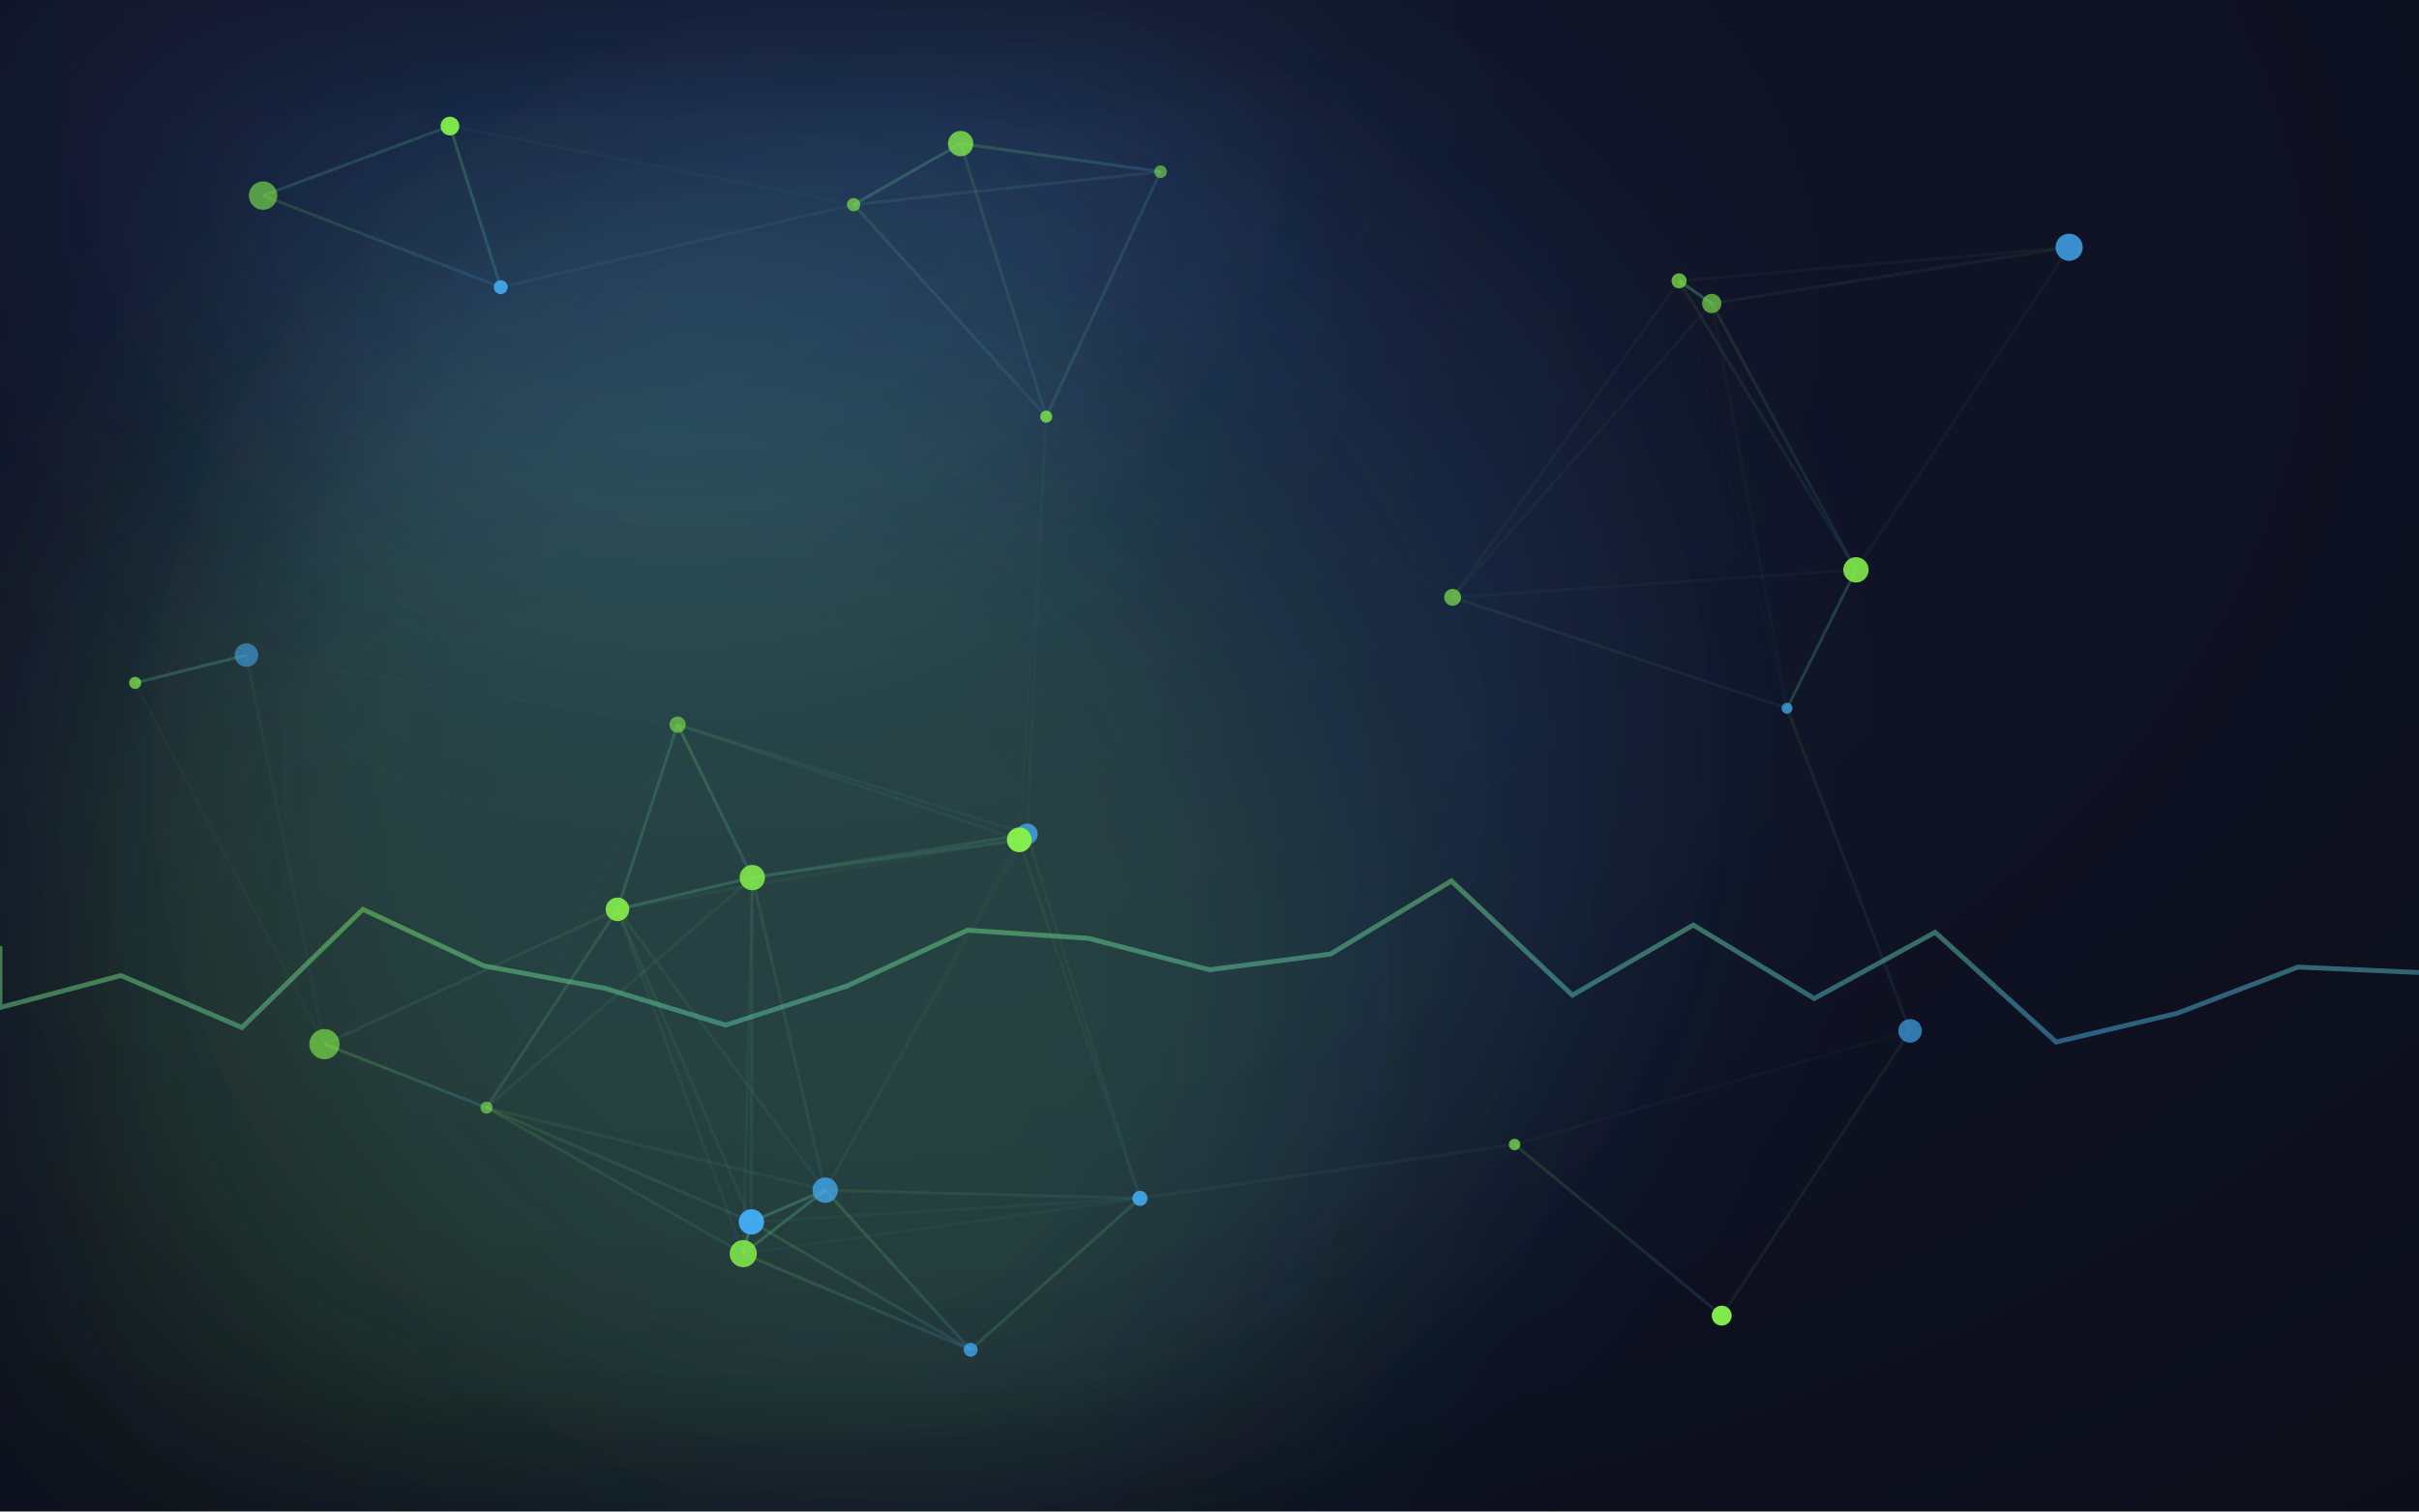
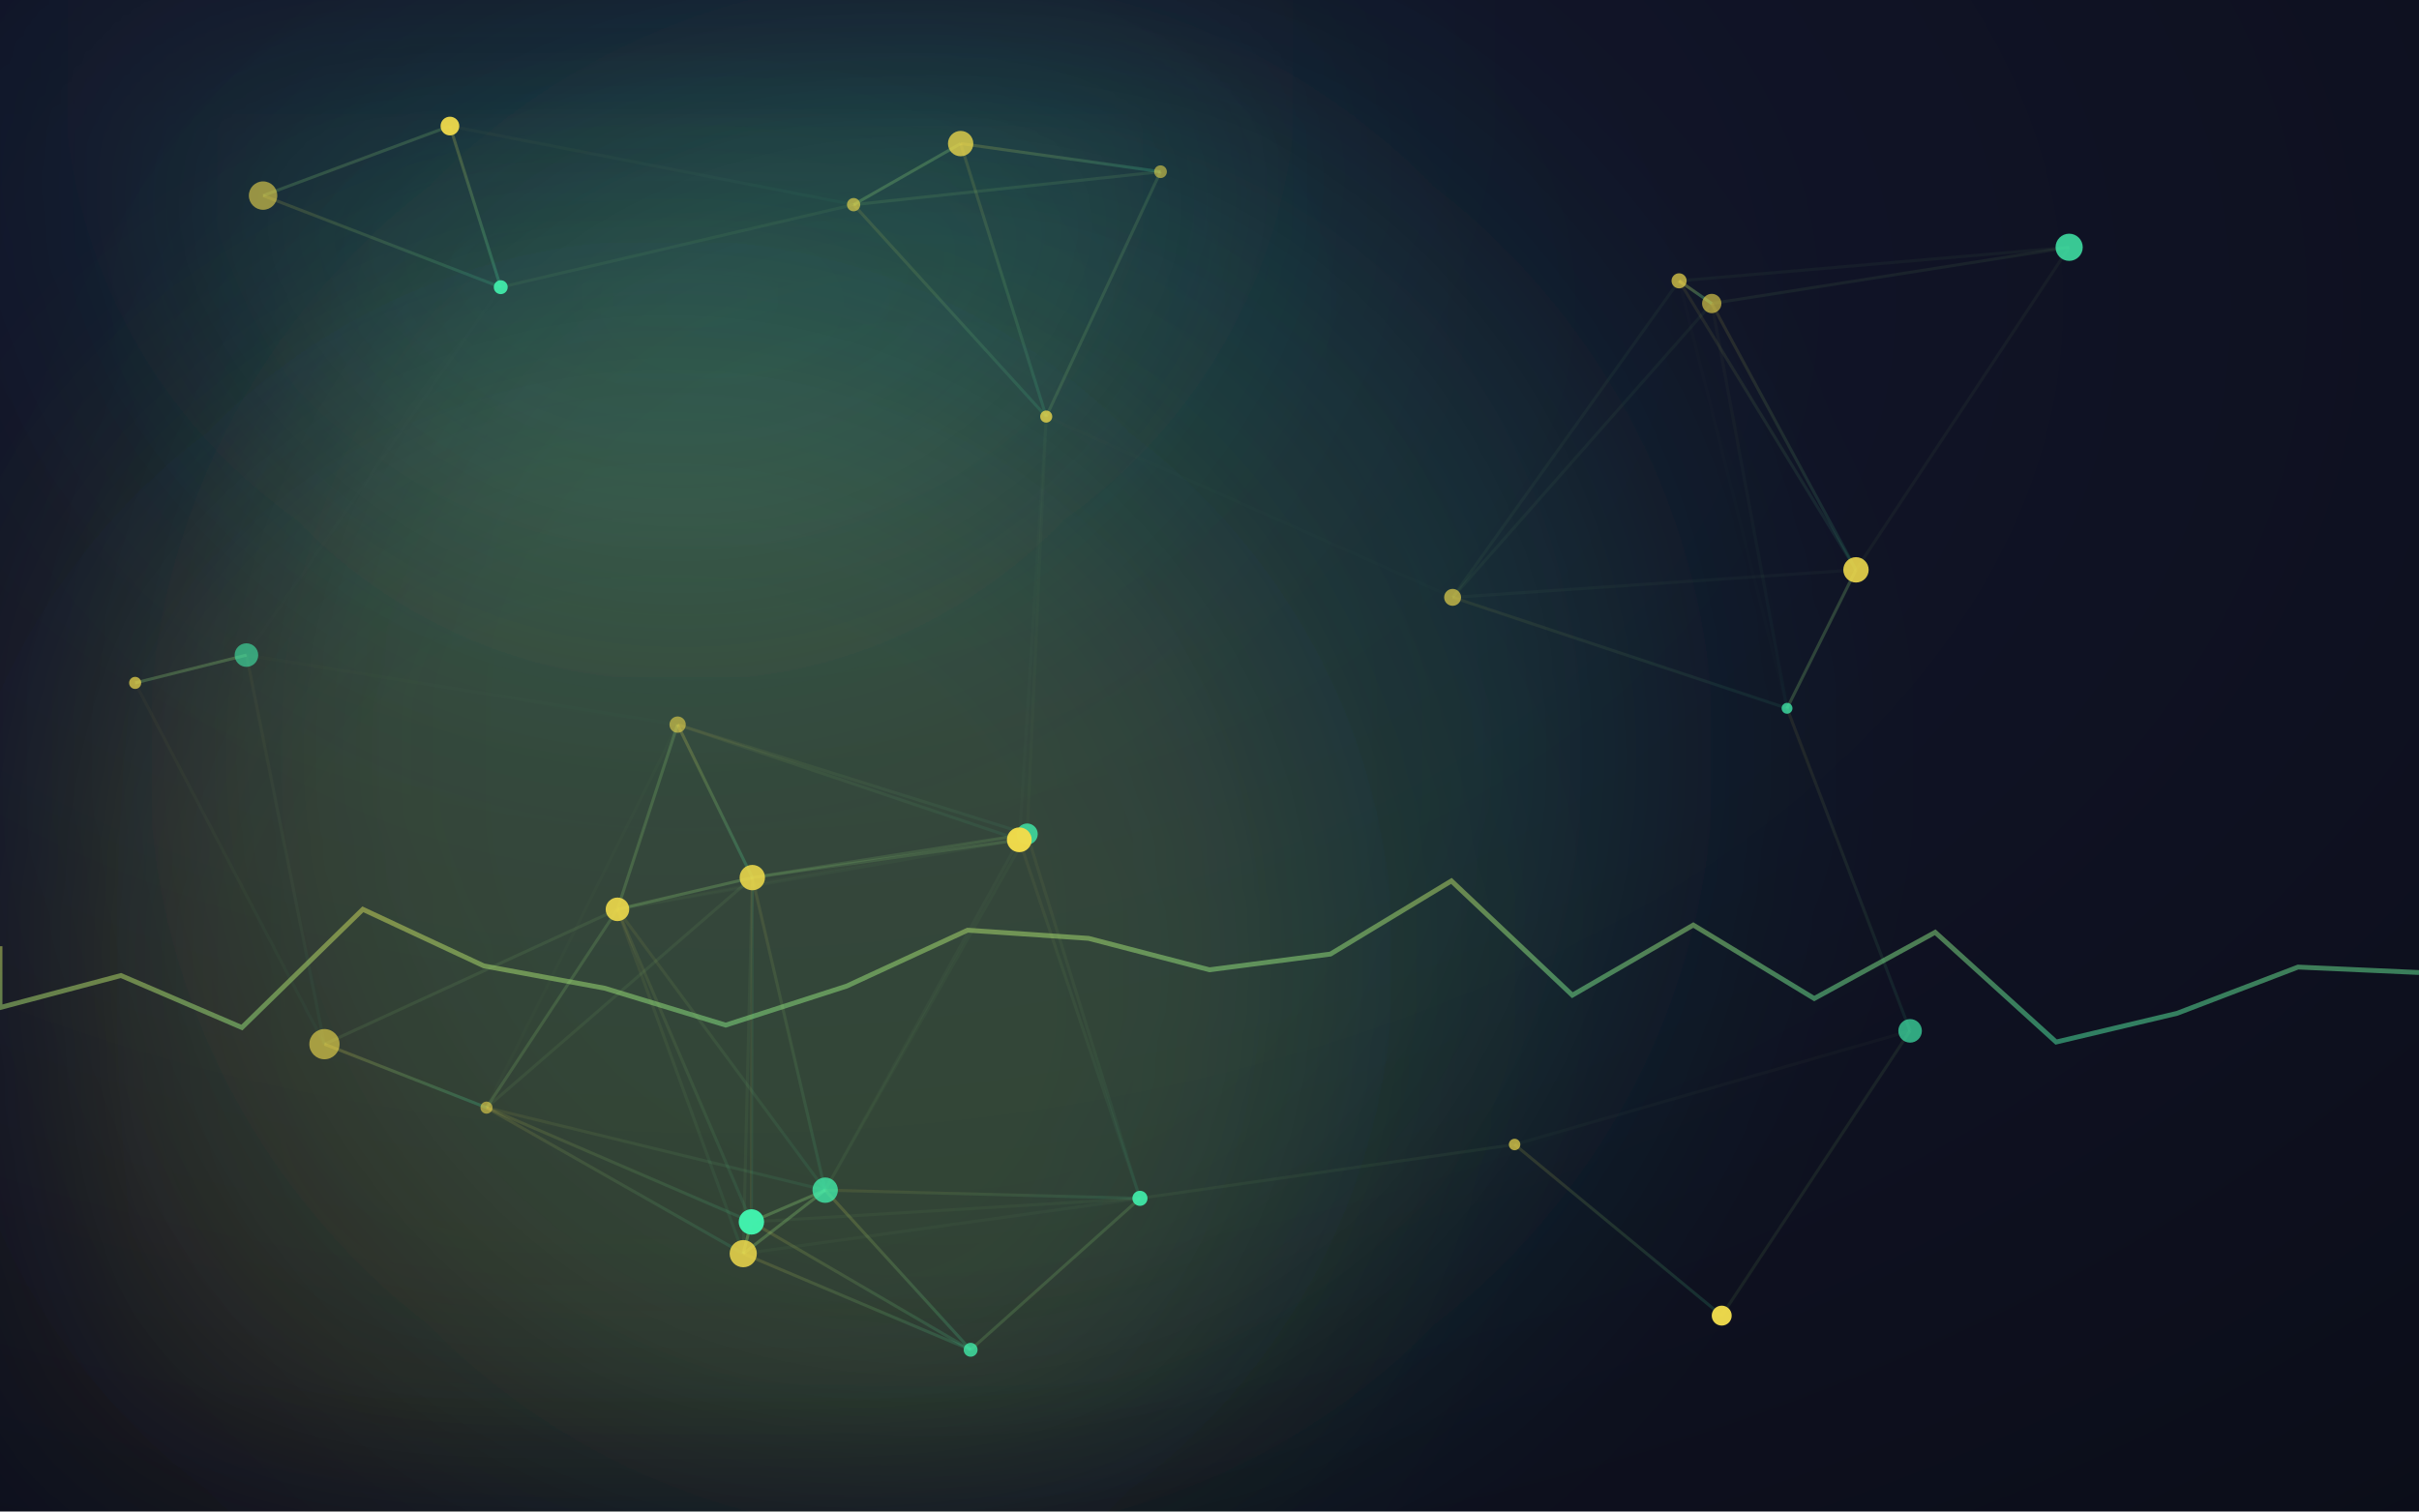
<svg xmlns="http://www.w3.org/2000/svg" viewBox="0 0 800 500" role="img" aria-label="">
  <defs>
    <linearGradient id="lg" x1="0" y1="0" x2="1" y2="1">
-       <stop offset="0" stop-color="hsl(99 85% 62%)" />
-       <stop offset="1" stop-color="hsl(204 85% 60%)" />
+       <stop offset="0" stop-color="hsl(52 85% 62%)" />
+       <stop offset="1" stop-color="hsl(157 85% 60%)" />
    </linearGradient>
    <radialGradient id="bg" cx="0.3" cy="0.2" r="1.1">
      <stop offset="0" stop-color="#141830" />
      <stop offset="1" stop-color="#0b0d18" />
    </radialGradient>
    <filter id="blur" x="-60%" y="-60%" width="220%" height="220%">
      <feGaussianBlur stdDeviation="46" />
    </filter>
  </defs>
  <rect width="800" height="500" fill="url(#bg)" />
-   <circle cx="308" cy="250" r="237" fill="hsl(204 85% 60%)" fill-opacity="0.13" filter="url(#blur)" />
-   <circle cx="221" cy="318" r="218" fill="hsl(99 85% 62%)" fill-opacity="0.13" filter="url(#blur)" />
-   <circle cx="225" cy="23" r="182" fill="hsl(204 85% 60%)" fill-opacity="0.13" filter="url(#blur)" />
+   <circle cx="308" cy="250" r="237" fill="hsl(157 85% 60%)" fill-opacity="0.13" filter="url(#blur)" />
+   <circle cx="221" cy="318" r="218" fill="hsl(52 85% 62%)" fill-opacity="0.13" filter="url(#blur)" />
+   <circle cx="225" cy="23" r="182" fill="hsl(157 85% 60%)" fill-opacity="0.13" filter="url(#blur)" />
  <path d="M 0 313 L 0 333.3 L 40 322.7 L 80 339.9 L 120 300.8 L 160 319.5 L 200 326.9 L 240 339.1 L 280 326.2 L 320 307.7 L 360 310.4 L 400 320.8 L 440 315.6 L 480 291.4 L 520 329.2 L 560 306.0 L 600 330.3 L 640 308.4 L 680 344.7 L 720 335.2 L 760 319.9 L 800 321.7" fill="none" stroke="url(#lg)" stroke-opacity="0.5" stroke-width="1.6" />
  <line x1="321.0" y1="446.5" x2="272.9" y2="393.7" stroke="url(#lg)" stroke-opacity="0.178" stroke-width="1" />
  <line x1="321.0" y1="446.5" x2="377.0" y2="396.4" stroke="url(#lg)" stroke-opacity="0.170" stroke-width="1" />
  <line x1="321.0" y1="446.5" x2="245.8" y2="414.7" stroke="url(#lg)" stroke-opacity="0.155" stroke-width="1" />
  <line x1="321.0" y1="446.5" x2="248.5" y2="404.2" stroke="url(#lg)" stroke-opacity="0.150" stroke-width="1" />
  <line x1="248.8" y1="290.3" x2="272.9" y2="393.7" stroke="url(#lg)" stroke-opacity="0.100" stroke-width="1" />
  <line x1="248.8" y1="290.3" x2="204.2" y2="300.8" stroke="url(#lg)" stroke-opacity="0.236" stroke-width="1" />
  <line x1="248.8" y1="290.3" x2="339.7" y2="275.9" stroke="url(#lg)" stroke-opacity="0.131" stroke-width="1" />
  <line x1="248.8" y1="290.3" x2="245.8" y2="414.7" stroke="url(#lg)" stroke-opacity="0.058" stroke-width="1" />
  <line x1="248.8" y1="290.3" x2="337.1" y2="277.8" stroke="url(#lg)" stroke-opacity="0.138" stroke-width="1" />
  <line x1="248.8" y1="290.3" x2="160.9" y2="366.4" stroke="url(#lg)" stroke-opacity="0.076" stroke-width="1" />
  <line x1="248.8" y1="290.3" x2="224.1" y2="239.7" stroke="url(#lg)" stroke-opacity="0.212" stroke-width="1" />
  <line x1="248.8" y1="290.3" x2="248.5" y2="404.2" stroke="url(#lg)" stroke-opacity="0.082" stroke-width="1" />
  <line x1="500.9" y1="378.6" x2="569.4" y2="435.2" stroke="url(#lg)" stroke-opacity="0.139" stroke-width="1" />
  <line x1="500.9" y1="378.6" x2="377.0" y2="396.4" stroke="url(#lg)" stroke-opacity="0.056" stroke-width="1" />
  <line x1="500.9" y1="378.6" x2="631.7" y2="341.0" stroke="url(#lg)" stroke-opacity="0.032" stroke-width="1" />
  <line x1="272.9" y1="393.7" x2="204.2" y2="300.8" stroke="url(#lg)" stroke-opacity="0.078" stroke-width="1" />
  <line x1="272.9" y1="393.7" x2="377.0" y2="396.4" stroke="url(#lg)" stroke-opacity="0.104" stroke-width="1" />
  <line x1="272.9" y1="393.7" x2="339.7" y2="275.9" stroke="url(#lg)" stroke-opacity="0.033" stroke-width="1" />
  <line x1="272.9" y1="393.7" x2="245.8" y2="414.7" stroke="url(#lg)" stroke-opacity="0.262" stroke-width="1" />
  <line x1="272.9" y1="393.7" x2="337.1" y2="277.8" stroke="url(#lg)" stroke-opacity="0.040" stroke-width="1" />
  <line x1="272.9" y1="393.7" x2="160.9" y2="366.4" stroke="url(#lg)" stroke-opacity="0.079" stroke-width="1" />
  <line x1="272.9" y1="393.7" x2="248.5" y2="404.2" stroke="url(#lg)" stroke-opacity="0.280" stroke-width="1" />
  <line x1="204.2" y1="300.8" x2="339.7" y2="275.9" stroke="url(#lg)" stroke-opacity="0.028" stroke-width="1" />
  <line x1="204.2" y1="300.8" x2="245.8" y2="414.7" stroke="url(#lg)" stroke-opacity="0.065" stroke-width="1" />
  <line x1="204.2" y1="300.8" x2="337.1" y2="277.8" stroke="url(#lg)" stroke-opacity="0.034" stroke-width="1" />
  <line x1="204.2" y1="300.8" x2="160.9" y2="366.4" stroke="url(#lg)" stroke-opacity="0.162" stroke-width="1" />
  <line x1="204.2" y1="300.8" x2="81.5" y2="216.7" stroke="url(#lg)" stroke-opacity="0.003" stroke-width="1" />
  <line x1="204.2" y1="300.8" x2="224.1" y2="239.7" stroke="url(#lg)" stroke-opacity="0.195" stroke-width="1" />
  <line x1="204.2" y1="300.8" x2="107.3" y2="345.4" stroke="url(#lg)" stroke-opacity="0.098" stroke-width="1" />
  <line x1="204.2" y1="300.8" x2="248.5" y2="404.2" stroke="url(#lg)" stroke-opacity="0.085" stroke-width="1" />
  <line x1="569.4" y1="435.2" x2="631.7" y2="341.0" stroke="url(#lg)" stroke-opacity="0.084" stroke-width="1" />
  <line x1="377.0" y1="396.4" x2="339.7" y2="275.9" stroke="url(#lg)" stroke-opacity="0.054" stroke-width="1" />
  <line x1="377.0" y1="396.4" x2="245.8" y2="414.7" stroke="url(#lg)" stroke-opacity="0.040" stroke-width="1" />
  <line x1="377.0" y1="396.4" x2="337.1" y2="277.8" stroke="url(#lg)" stroke-opacity="0.056" stroke-width="1" />
  <line x1="377.0" y1="396.4" x2="248.5" y2="404.2" stroke="url(#lg)" stroke-opacity="0.048" stroke-width="1" />
  <line x1="282.3" y1="67.7" x2="383.8" y2="56.8" stroke="url(#lg)" stroke-opacity="0.108" stroke-width="1" />
  <line x1="282.3" y1="67.7" x2="317.7" y2="47.5" stroke="url(#lg)" stroke-opacity="0.248" stroke-width="1" />
  <line x1="282.3" y1="67.7" x2="165.6" y2="95.0" stroke="url(#lg)" stroke-opacity="0.068" stroke-width="1" />
  <line x1="282.3" y1="67.7" x2="346.0" y2="137.8" stroke="url(#lg)" stroke-opacity="0.125" stroke-width="1" />
  <line x1="282.3" y1="67.7" x2="148.8" y2="41.7" stroke="url(#lg)" stroke-opacity="0.032" stroke-width="1" />
  <line x1="87.0" y1="64.7" x2="165.6" y2="95.0" stroke="url(#lg)" stroke-opacity="0.149" stroke-width="1" />
  <line x1="87.0" y1="64.7" x2="148.8" y2="41.7" stroke="url(#lg)" stroke-opacity="0.191" stroke-width="1" />
  <line x1="339.7" y1="275.9" x2="337.1" y2="277.8" stroke="url(#lg)" stroke-opacity="0.333" stroke-width="1" />
  <line x1="339.7" y1="275.9" x2="224.1" y2="239.7" stroke="url(#lg)" stroke-opacity="0.065" stroke-width="1" />
  <line x1="339.7" y1="275.9" x2="346.0" y2="137.8" stroke="url(#lg)" stroke-opacity="0.027" stroke-width="1" />
  <line x1="245.8" y1="414.7" x2="160.9" y2="366.4" stroke="url(#lg)" stroke-opacity="0.118" stroke-width="1" />
  <line x1="245.8" y1="414.7" x2="248.5" y2="404.2" stroke="url(#lg)" stroke-opacity="0.315" stroke-width="1" />
  <line x1="337.1" y1="277.8" x2="224.1" y2="239.7" stroke="url(#lg)" stroke-opacity="0.070" stroke-width="1" />
  <line x1="337.1" y1="277.8" x2="346.0" y2="137.8" stroke="url(#lg)" stroke-opacity="0.022" stroke-width="1" />
  <line x1="591.0" y1="234.3" x2="480.4" y2="197.6" stroke="url(#lg)" stroke-opacity="0.076" stroke-width="1" />
  <line x1="591.0" y1="234.3" x2="631.7" y2="341.0" stroke="url(#lg)" stroke-opacity="0.081" stroke-width="1" />
  <line x1="591.0" y1="234.3" x2="555.3" y2="92.9" stroke="url(#lg)" stroke-opacity="0.009" stroke-width="1" />
  <line x1="591.0" y1="234.3" x2="566.1" y2="100.4" stroke="url(#lg)" stroke-opacity="0.031" stroke-width="1" />
  <line x1="591.0" y1="234.3" x2="613.8" y2="188.5" stroke="url(#lg)" stroke-opacity="0.224" stroke-width="1" />
  <line x1="480.4" y1="197.6" x2="555.3" y2="92.9" stroke="url(#lg)" stroke-opacity="0.048" stroke-width="1" />
  <line x1="480.4" y1="197.6" x2="346.0" y2="137.8" stroke="url(#lg)" stroke-opacity="0.007" stroke-width="1" />
  <line x1="480.4" y1="197.6" x2="566.1" y2="100.4" stroke="url(#lg)" stroke-opacity="0.046" stroke-width="1" />
  <line x1="480.4" y1="197.6" x2="613.8" y2="188.5" stroke="url(#lg)" stroke-opacity="0.037" stroke-width="1" />
  <line x1="160.9" y1="366.4" x2="224.1" y2="239.7" stroke="url(#lg)" stroke-opacity="0.019" stroke-width="1" />
  <line x1="160.9" y1="366.4" x2="107.3" y2="345.4" stroke="url(#lg)" stroke-opacity="0.210" stroke-width="1" />
  <line x1="160.9" y1="366.4" x2="248.5" y2="404.2" stroke="url(#lg)" stroke-opacity="0.124" stroke-width="1" />
  <line x1="383.8" y1="56.8" x2="317.7" y2="47.5" stroke="url(#lg)" stroke-opacity="0.189" stroke-width="1" />
  <line x1="383.8" y1="56.8" x2="346.0" y2="137.8" stroke="url(#lg)" stroke-opacity="0.137" stroke-width="1" />
  <line x1="317.7" y1="47.5" x2="346.0" y2="137.8" stroke="url(#lg)" stroke-opacity="0.125" stroke-width="1" />
  <line x1="81.5" y1="216.7" x2="44.7" y2="225.9" stroke="url(#lg)" stroke-opacity="0.254" stroke-width="1" />
  <line x1="81.5" y1="216.7" x2="224.1" y2="239.7" stroke="url(#lg)" stroke-opacity="0.013" stroke-width="1" />
  <line x1="81.5" y1="216.7" x2="165.6" y2="95.0" stroke="url(#lg)" stroke-opacity="0.005" stroke-width="1" />
  <line x1="81.5" y1="216.7" x2="107.3" y2="345.4" stroke="url(#lg)" stroke-opacity="0.042" stroke-width="1" />
  <line x1="44.7" y1="225.9" x2="107.3" y2="345.4" stroke="url(#lg)" stroke-opacity="0.034" stroke-width="1" />
  <line x1="165.6" y1="95.0" x2="148.8" y2="41.7" stroke="url(#lg)" stroke-opacity="0.213" stroke-width="1" />
  <line x1="555.3" y1="92.9" x2="566.1" y2="100.4" stroke="url(#lg)" stroke-opacity="0.310" stroke-width="1" />
  <line x1="555.3" y1="92.9" x2="684.3" y2="81.8" stroke="url(#lg)" stroke-opacity="0.046" stroke-width="1" />
  <line x1="555.3" y1="92.9" x2="613.8" y2="188.5" stroke="url(#lg)" stroke-opacity="0.086" stroke-width="1" />
  <line x1="566.1" y1="100.4" x2="684.3" y2="81.8" stroke="url(#lg)" stroke-opacity="0.069" stroke-width="1" />
  <line x1="566.1" y1="100.4" x2="613.8" y2="188.5" stroke="url(#lg)" stroke-opacity="0.113" stroke-width="1" />
  <line x1="684.3" y1="81.8" x2="613.8" y2="188.5" stroke="url(#lg)" stroke-opacity="0.050" stroke-width="1" />
-   <circle cx="321.0" cy="446.5" r="2.3" fill="hsl(204 85% 60%)" fill-opacity="0.77" />
-   <circle cx="248.8" cy="290.3" r="4.2" fill="hsl(99 85% 62%)" fill-opacity="0.86" />
-   <circle cx="500.9" cy="378.6" r="1.9" fill="hsl(99 85% 62%)" fill-opacity="0.70" />
-   <circle cx="272.9" cy="393.7" r="4.2" fill="hsl(204 85% 60%)" fill-opacity="0.77" />
-   <circle cx="204.2" cy="300.8" r="3.9" fill="hsl(99 85% 62%)" fill-opacity="0.90" />
-   <circle cx="569.4" cy="435.2" r="3.3" fill="hsl(99 85% 62%)" fill-opacity="0.97" />
-   <circle cx="377.0" cy="396.4" r="2.5" fill="hsl(204 85% 60%)" fill-opacity="0.90" />
-   <circle cx="282.3" cy="67.7" r="2.2" fill="hsl(99 85% 62%)" fill-opacity="0.64" />
-   <circle cx="87.0" cy="64.7" r="4.7" fill="hsl(99 85% 62%)" fill-opacity="0.59" />
-   <circle cx="339.7" cy="275.9" r="3.5" fill="hsl(204 85% 60%)" fill-opacity="0.78" />
-   <circle cx="245.8" cy="414.7" r="4.5" fill="hsl(99 85% 62%)" fill-opacity="0.84" />
-   <circle cx="337.1" cy="277.8" r="4.1" fill="hsl(99 85% 62%)" fill-opacity="0.98" />
-   <circle cx="591.0" cy="234.3" r="1.8" fill="hsl(204 85% 60%)" fill-opacity="0.75" />
-   <circle cx="480.4" cy="197.6" r="2.8" fill="hsl(99 85% 62%)" fill-opacity="0.66" />
-   <circle cx="160.9" cy="366.4" r="2.0" fill="hsl(99 85% 62%)" fill-opacity="0.59" />
-   <circle cx="631.7" cy="341.0" r="3.9" fill="hsl(204 85% 60%)" fill-opacity="0.68" />
-   <circle cx="383.8" cy="56.8" r="2.1" fill="hsl(99 85% 62%)" fill-opacity="0.56" />
-   <circle cx="317.7" cy="47.5" r="4.2" fill="hsl(99 85% 62%)" fill-opacity="0.76" />
-   <circle cx="81.5" cy="216.7" r="3.9" fill="hsl(204 85% 60%)" fill-opacity="0.58" />
-   <circle cx="44.7" cy="225.9" r="2.0" fill="hsl(99 85% 62%)" fill-opacity="0.71" />
-   <circle cx="224.1" cy="239.7" r="2.7" fill="hsl(99 85% 62%)" fill-opacity="0.58" />
-   <circle cx="165.6" cy="95.0" r="2.3" fill="hsl(204 85% 60%)" fill-opacity="0.91" />
-   <circle cx="107.3" cy="345.4" r="5.0" fill="hsl(99 85% 62%)" fill-opacity="0.62" />
-   <circle cx="555.3" cy="92.9" r="2.5" fill="hsl(99 85% 62%)" fill-opacity="0.70" />
-   <circle cx="248.5" cy="404.2" r="4.2" fill="hsl(204 85% 60%)" fill-opacity="0.99" />
-   <circle cx="346.0" cy="137.8" r="2.0" fill="hsl(99 85% 62%)" fill-opacity="0.77" />
-   <circle cx="566.1" cy="100.4" r="3.2" fill="hsl(99 85% 62%)" fill-opacity="0.62" />
-   <circle cx="684.3" cy="81.8" r="4.5" fill="hsl(204 85% 60%)" fill-opacity="0.82" />
-   <circle cx="613.8" cy="188.5" r="4.2" fill="hsl(99 85% 62%)" fill-opacity="0.88" />
-   <circle cx="148.8" cy="41.7" r="3.1" fill="hsl(99 85% 62%)" fill-opacity="0.94" />
+   <circle cx="321.0" cy="446.5" r="2.3" fill="hsl(157 85% 60%)" fill-opacity="0.77" />
+   <circle cx="248.8" cy="290.3" r="4.2" fill="hsl(52 85% 62%)" fill-opacity="0.86" />
+   <circle cx="500.9" cy="378.6" r="1.9" fill="hsl(52 85% 62%)" fill-opacity="0.70" />
+   <circle cx="272.9" cy="393.7" r="4.2" fill="hsl(157 85% 60%)" fill-opacity="0.77" />
+   <circle cx="204.2" cy="300.8" r="3.9" fill="hsl(52 85% 62%)" fill-opacity="0.90" />
+   <circle cx="569.4" cy="435.2" r="3.3" fill="hsl(52 85% 62%)" fill-opacity="0.97" />
+   <circle cx="377.0" cy="396.4" r="2.5" fill="hsl(157 85% 60%)" fill-opacity="0.90" />
+   <circle cx="282.3" cy="67.7" r="2.2" fill="hsl(52 85% 62%)" fill-opacity="0.64" />
+   <circle cx="87.0" cy="64.7" r="4.7" fill="hsl(52 85% 62%)" fill-opacity="0.59" />
+   <circle cx="339.7" cy="275.9" r="3.5" fill="hsl(157 85% 60%)" fill-opacity="0.78" />
+   <circle cx="245.8" cy="414.7" r="4.5" fill="hsl(52 85% 62%)" fill-opacity="0.84" />
+   <circle cx="337.1" cy="277.8" r="4.1" fill="hsl(52 85% 62%)" fill-opacity="0.98" />
+   <circle cx="591.0" cy="234.3" r="1.8" fill="hsl(157 85% 60%)" fill-opacity="0.75" />
+   <circle cx="480.4" cy="197.6" r="2.8" fill="hsl(52 85% 62%)" fill-opacity="0.66" />
+   <circle cx="160.9" cy="366.4" r="2.0" fill="hsl(52 85% 62%)" fill-opacity="0.59" />
+   <circle cx="631.7" cy="341.0" r="3.9" fill="hsl(157 85% 60%)" fill-opacity="0.68" />
+   <circle cx="383.8" cy="56.8" r="2.1" fill="hsl(52 85% 62%)" fill-opacity="0.56" />
+   <circle cx="317.7" cy="47.5" r="4.2" fill="hsl(52 85% 62%)" fill-opacity="0.76" />
+   <circle cx="81.5" cy="216.7" r="3.9" fill="hsl(157 85% 60%)" fill-opacity="0.58" />
+   <circle cx="44.7" cy="225.9" r="2.0" fill="hsl(52 85% 62%)" fill-opacity="0.71" />
+   <circle cx="224.1" cy="239.7" r="2.7" fill="hsl(52 85% 62%)" fill-opacity="0.58" />
+   <circle cx="165.6" cy="95.0" r="2.3" fill="hsl(157 85% 60%)" fill-opacity="0.91" />
+   <circle cx="107.3" cy="345.4" r="5.0" fill="hsl(52 85% 62%)" fill-opacity="0.62" />
+   <circle cx="555.3" cy="92.9" r="2.5" fill="hsl(52 85% 62%)" fill-opacity="0.70" />
+   <circle cx="248.5" cy="404.2" r="4.2" fill="hsl(157 85% 60%)" fill-opacity="0.99" />
+   <circle cx="346.0" cy="137.8" r="2.0" fill="hsl(52 85% 62%)" fill-opacity="0.77" />
+   <circle cx="566.1" cy="100.4" r="3.2" fill="hsl(52 85% 62%)" fill-opacity="0.62" />
+   <circle cx="684.3" cy="81.8" r="4.5" fill="hsl(157 85% 60%)" fill-opacity="0.82" />
+   <circle cx="613.8" cy="188.5" r="4.2" fill="hsl(52 85% 62%)" fill-opacity="0.88" />
+   <circle cx="148.8" cy="41.7" r="3.1" fill="hsl(52 85% 62%)" fill-opacity="0.94" />
</svg>
